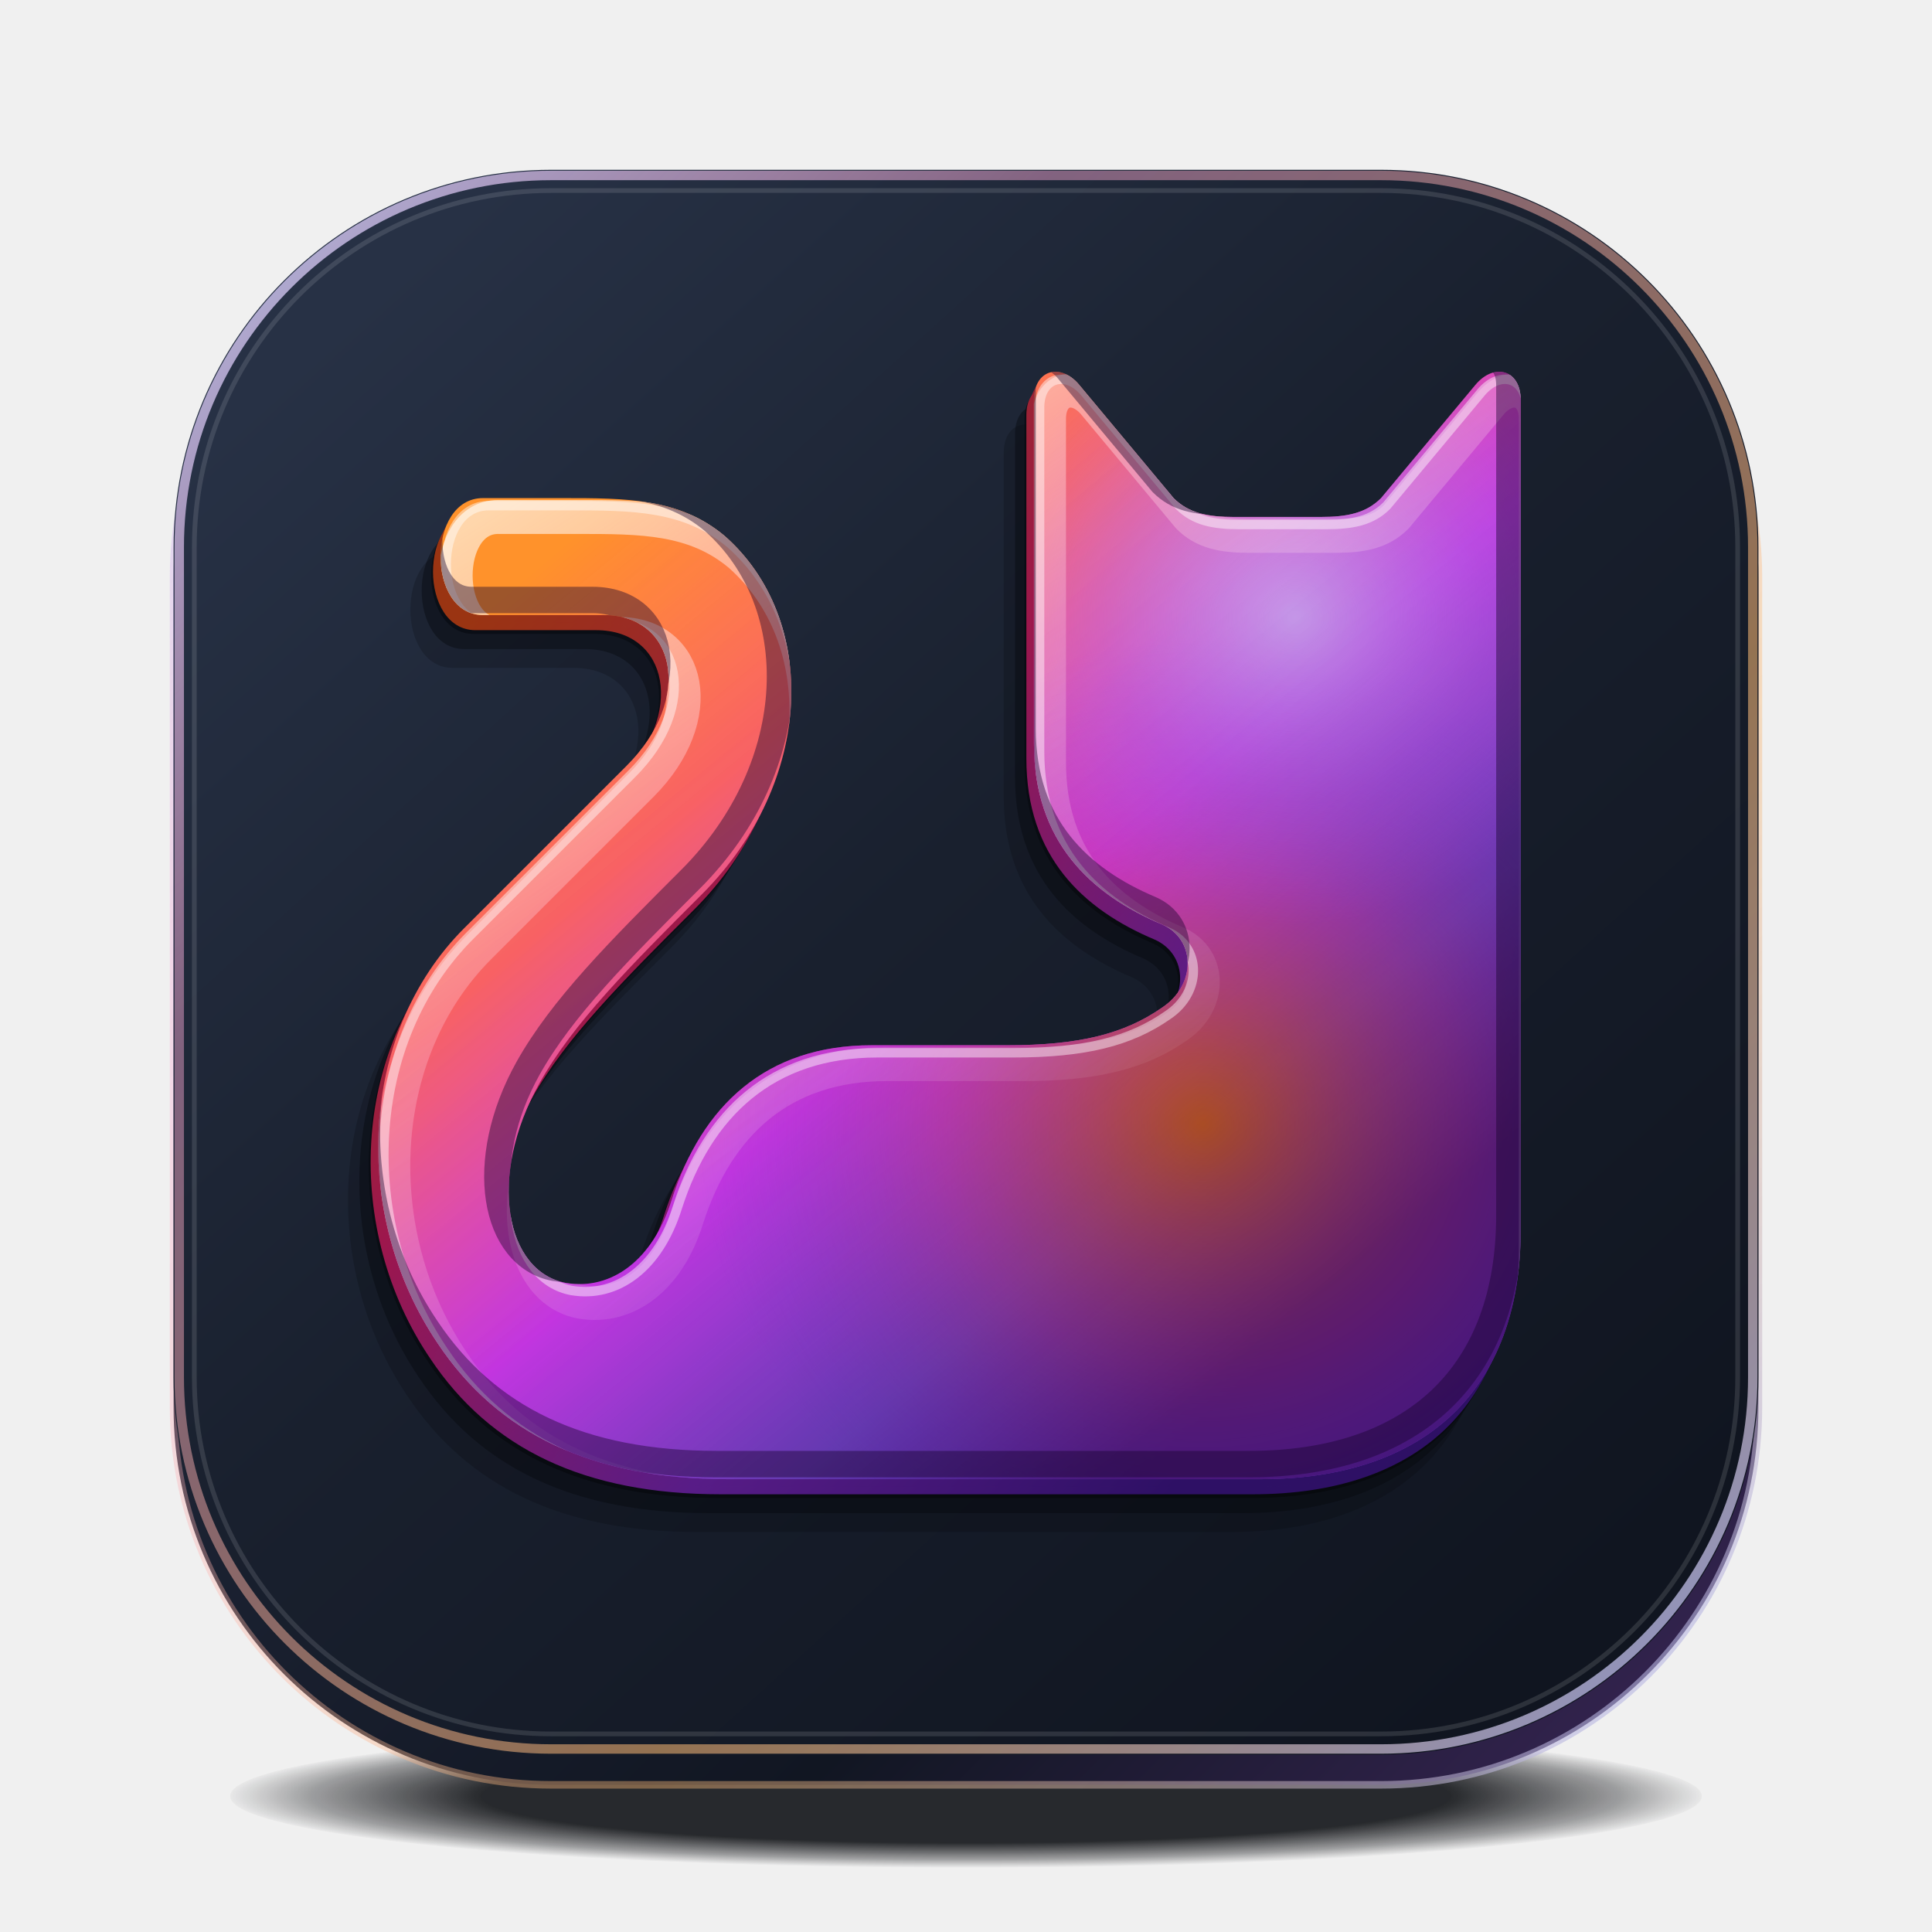
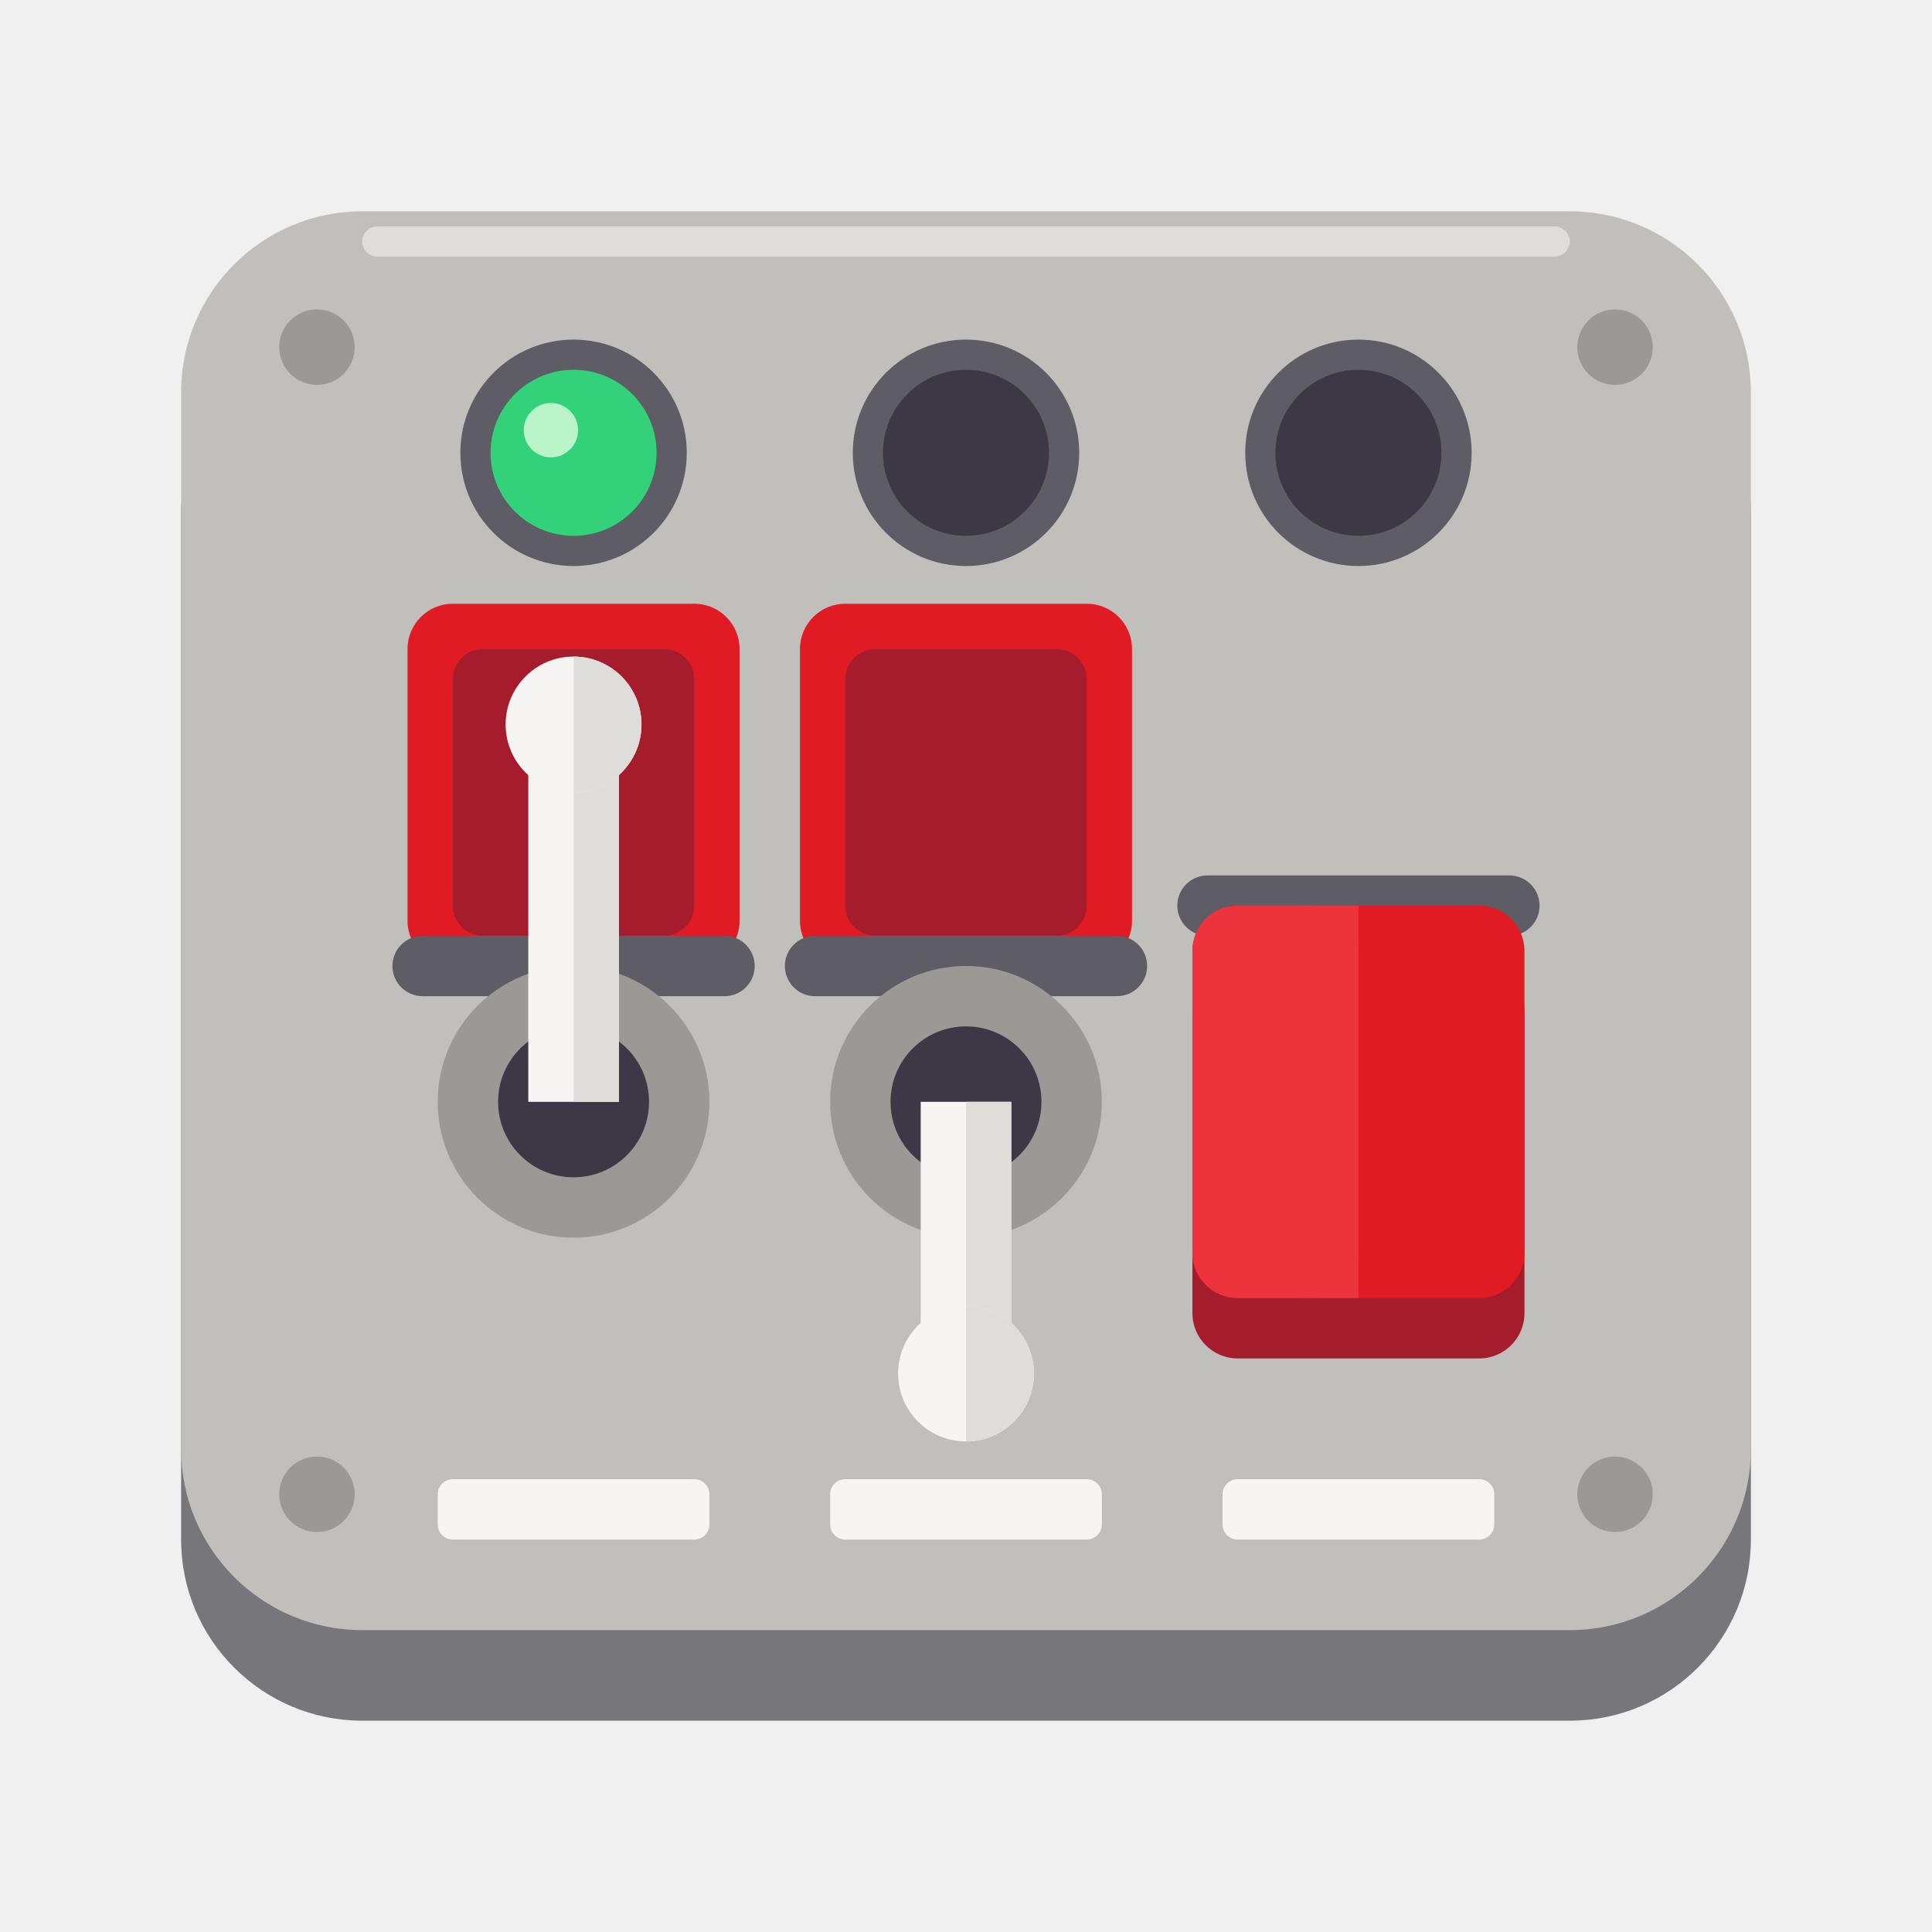
- <svg xmlns="http://www.w3.org/2000/svg" viewBox="0 0 1024 1024" width="1024" height="1024">
-   <defs>
-     <radialGradient id="floorShadow" cx="50%" cy="50%" r="50%">
-       <stop offset="65%" stop-color="#04060a" stop-opacity="0.85" />
-       <stop offset="88%" stop-color="#04060a" stop-opacity="0.35" />
-       <stop offset="100%" stop-color="#04060a" stop-opacity="0" />
-     </radialGradient>
-     <linearGradient id="squircleSide" x1="0%" y1="0%" x2="100%" y2="100%">
-       <stop offset="0%" stop-color="#4f46e5" />
-       <stop offset="35%" stop-color="#1e2536" />
-       <stop offset="70%" stop-color="#111622" />
-       <stop offset="100%" stop-color="#3b2659" />
-     </linearGradient>
-     <linearGradient id="squircleFace" x1="12%" y1="8%" x2="88%" y2="92%">
-       <stop offset="0%" stop-color="#273145" />
-       <stop offset="45%" stop-color="#19202e" />
-       <stop offset="100%" stop-color="#101520" />
-     </linearGradient>
-     <linearGradient id="squircleRim" x1="0%" y1="0%" x2="100%" y2="100%">
-       <stop offset="0%" stop-color="#c7d2fe" stop-opacity="0.9" />
-       <stop offset="28%" stop-color="#f9a8d4" stop-opacity="0.45" />
-       <stop offset="65%" stop-color="#fdba74" stop-opacity="0.55" />
-       <stop offset="100%" stop-color="#a5b4fc" stop-opacity="0.85" />
-     </linearGradient>
-     <linearGradient id="catDropShadow" x1="20%" y1="10%" x2="80%" y2="90%">
-       <stop offset="0%" stop-color="#06080f" stop-opacity="0.9" />
-       <stop offset="100%" stop-color="#04060a" stop-opacity="0.95" />
-     </linearGradient>
-     <linearGradient id="catExtrude" x1="15%" y1="15%" x2="85%" y2="85%">
-       <stop offset="0%" stop-color="#9a3412" />
-       <stop offset="35%" stop-color="#9d174d" />
-       <stop offset="70%" stop-color="#581c87" />
-       <stop offset="100%" stop-color="#2e1065" />
-     </linearGradient>
-     <linearGradient id="catMain" x1="18%" y1="14%" x2="82%" y2="86%">
-       <stop offset="0%" stop-color="#ff922b" />
-       <stop offset="26%" stop-color="#ff5d5d" />
-       <stop offset="54%" stop-color="#e040fb" />
-       <stop offset="80%" stop-color="#8b5cf6" />
-       <stop offset="100%" stop-color="#6d28d9" />
-     </linearGradient>
-     <radialGradient id="warmBounce" cx="72%" cy="68%" r="44%">
-       <stop offset="0%" stop-color="#ff7b00" stop-opacity="0.95" />
-       <stop offset="52%" stop-color="#ff477e" stop-opacity="0.4" />
-       <stop offset="100%" stop-color="#7c3aed" stop-opacity="0" />
-     </radialGradient>
-     <radialGradient id="coolBounce" cx="80%" cy="22%" r="28%">
-       <stop offset="0%" stop-color="#d8b4fe" stop-opacity="0.92" />
-       <stop offset="60%" stop-color="#c084fc" stop-opacity="0.35" />
-       <stop offset="100%" stop-color="#c084fc" stop-opacity="0" />
-     </radialGradient>
-     <linearGradient id="catHighlight" x1="15%" y1="5%" x2="75%" y2="95%">
-       <stop offset="0%" stop-color="#fff3e0" stop-opacity="0.72" />
-       <stop offset="35%" stop-color="#ffd6e7" stop-opacity="0.28" />
-       <stop offset="70%" stop-color="#ffffff" stop-opacity="0.06" />
-       <stop offset="100%" stop-color="#ffffff" stop-opacity="0.22" />
-     </linearGradient>
-     <linearGradient id="catInnerShade" x1="80%" y1="85%" x2="20%" y2="15%">
-       <stop offset="0%" stop-color="#1e0536" stop-opacity="0.55" />
-       <stop offset="45%" stop-color="#3b0764" stop-opacity="0.18" />
-       <stop offset="100%" stop-color="#ffffff" stop-opacity="0" />
-     </linearGradient>
-     <path id="catSilhouette" d="       M 256 264       C 226 264, 226 326, 256 326       L 320 326       C 358 326, 368 370, 332 406       L 246 492       C 190 548, 186 644, 232 712       C 264 760, 314 784, 386 784       L 668 784       C 756 784, 806 736, 806 652       L 806 212       C 806 196, 792 192, 782 204       L 732 264       C 724 272, 714 274, 700 274       L 654 274       C 640 274, 630 272, 622 264       L 572 204       C 562 192, 548 196, 548 212       L 548 394       C 548 446, 578 474, 616 490       C 634 498, 634 522, 616 534       C 596 548, 572 554, 534 554       L 462 554       C 406 554, 372 586, 356 636       C 346 668, 324 684, 300 680       C 268 674, 258 624, 286 574       C 304 542, 334 512, 372 474       C 432 414, 434 328, 384 284       C 360 264, 332 264, 298 264       Z     " />
-     <clipPath id="catClip">
-       <use href="#catSilhouette" />
-     </clipPath>
-   </defs>
-   <ellipse cx="512" cy="952" rx="390" ry="38" fill="url(#floorShadow)" />
-   <rect x="92" y="106" width="840" height="840" rx="200" ry="200" fill="url(#squircleSide)" />
-   <rect x="92" y="106" width="840" height="840" rx="200" ry="200" fill="none" stroke="url(#squircleRim)" stroke-width="4" opacity="0.75" />
-   <rect x="92" y="90" width="840" height="840" rx="200" ry="200" fill="url(#squircleFace)" />
-   <rect x="95" y="93" width="834" height="834" rx="197" ry="197" fill="none" stroke="url(#squircleRim)" stroke-width="5" />
-   <rect x="103" y="101" width="818" height="818" rx="189" ry="189" fill="none" stroke="#ffffff" stroke-opacity="0.12" stroke-width="2.5" />
-   <g transform="translate(-16, 28)" opacity="0.22">
-     <use href="#catSilhouette" fill="#030508" />
+ <svg xmlns="http://www.w3.org/2000/svg" width="128" height="128" viewBox="0 0 128 128">
+   <rect x="12" y="22" width="104" height="92" rx="12" fill="#77767b" />
+   <rect x="12" y="14" width="104" height="94" rx="12" fill="#c0bfbc" />
+   <rect x="24" y="15" width="80" height="2" rx="1" fill="#deddda" />
+   <g fill="#9a9996">
+     <circle cx="21" cy="23" r="2.5" />
+     <circle cx="107" cy="23" r="2.5" />
+     <circle cx="21" cy="99" r="2.5" />
+     <circle cx="107" cy="99" r="2.5" />
  </g>
-   <g transform="translate(-10, 18)" opacity="0.42">
-     <use href="#catSilhouette" fill="#04060b" />
+   <g>
+     <circle cx="38" cy="30" r="7.5" fill="#5e5c64" />
+     <circle cx="38" cy="30" r="5.5" fill="#33d17a" />
+     <circle cx="36.5" cy="28.5" r="1.8" fill="#b9f5c8" />
+     <circle cx="64" cy="30" r="7.5" fill="#5e5c64" />
+     <circle cx="64" cy="30" r="5.5" fill="#3d3846" />
+     <circle cx="90" cy="30" r="7.5" fill="#5e5c64" />
+     <circle cx="90" cy="30" r="5.5" fill="#3d3846" />
  </g>
-   <g transform="translate(-5, 10)" opacity="0.65">
-     <use href="#catSilhouette" fill="url(#catDropShadow)" />
-   </g>
-   <g transform="translate(-4, 8)">
-     <use href="#catSilhouette" fill="url(#catExtrude)" />
-   </g>
-   <g transform="translate(-2, 4)">
-     <use href="#catSilhouette" fill="url(#catExtrude)" opacity="0.85" />
-   </g>
-   <use href="#catSilhouette" fill="url(#catMain)" />
-   <use href="#catSilhouette" fill="url(#warmBounce)" />
-   <use href="#catSilhouette" fill="url(#coolBounce)" />
-   <g clip-path="url(#catClip)">
-     <use href="#catSilhouette" fill="url(#catInnerShade)" />
-     <g transform="translate(8, 10)">
-       <use href="#catSilhouette" fill="none" stroke="url(#catHighlight)" stroke-width="18" stroke-linejoin="round" />
-     </g>
-     <g transform="translate(3, 4)">
-       <use href="#catSilhouette" fill="none" stroke="#ffffff" stroke-opacity="0.45" stroke-width="5" stroke-linejoin="round" />
-     </g>
-     <g transform="translate(-6, -8)">
-       <use href="#catSilhouette" fill="none" stroke="#16042b" stroke-opacity="0.42" stroke-width="14" stroke-linejoin="round" />
-     </g>
+   <rect x="27" y="40" width="22" height="24" rx="3" fill="#e01b24" />
+   <rect x="30" y="43" width="16" height="19" rx="2" fill="#a51d2d" />
+   <rect x="26" y="62" width="24" height="4" rx="2" fill="#5e5c64" />
+   <circle cx="38" cy="73" r="9" fill="#9a9996" />
+   <circle cx="38" cy="73" r="5" fill="#3d3846" />
+   <path d="M35 73 L35 49 L41 49 L41 73 Z" fill="#f6f5f4" />
+   <path d="M38 73 L38 49 L41 49 L41 73 Z" fill="#deddda" />
+   <circle cx="38" cy="48" r="4.5" fill="#f6f5f4" />
+   <path d="M38 43.5 A4.5 4.5 0 0 1 38 52.5 Z" fill="#deddda" />
+   <rect x="53" y="40" width="22" height="24" rx="3" fill="#e01b24" />
+   <rect x="56" y="43" width="16" height="19" rx="2" fill="#a51d2d" />
+   <rect x="52" y="62" width="24" height="4" rx="2" fill="#5e5c64" />
+   <circle cx="64" cy="73" r="9" fill="#9a9996" />
+   <circle cx="64" cy="73" r="5" fill="#3d3846" />
+   <path d="M61 73 L61 90 L67 90 L67 73 Z" fill="#f6f5f4" />
+   <path d="M64 73 L64 90 L67 90 L67 73 Z" fill="#deddda" />
+   <circle cx="64" cy="91" r="4.5" fill="#f6f5f4" />
+   <path d="M64 86.5 A4.5 4.5 0 0 1 64 95.5 Z" fill="#deddda" />
+   <rect x="78" y="58" width="24" height="4" rx="2" fill="#5e5c64" />
+   <rect x="79" y="64" width="22" height="26" rx="3" fill="#a51d2d" />
+   <rect x="79" y="60" width="22" height="26" rx="3" fill="#e01b24" />
+   <rect x="79" y="60" width="11" height="26" rx="3" fill="#ed333b" />
+   <rect x="86" y="60" width="4" height="26" fill="#ed333b" />
+   <g fill="#f6f5f4">
+     <rect x="29" y="98" width="18" height="4" rx="1" />
+     <rect x="55" y="98" width="18" height="4" rx="1" />
+     <rect x="81" y="98" width="18" height="4" rx="1" />
  </g>
</svg>
